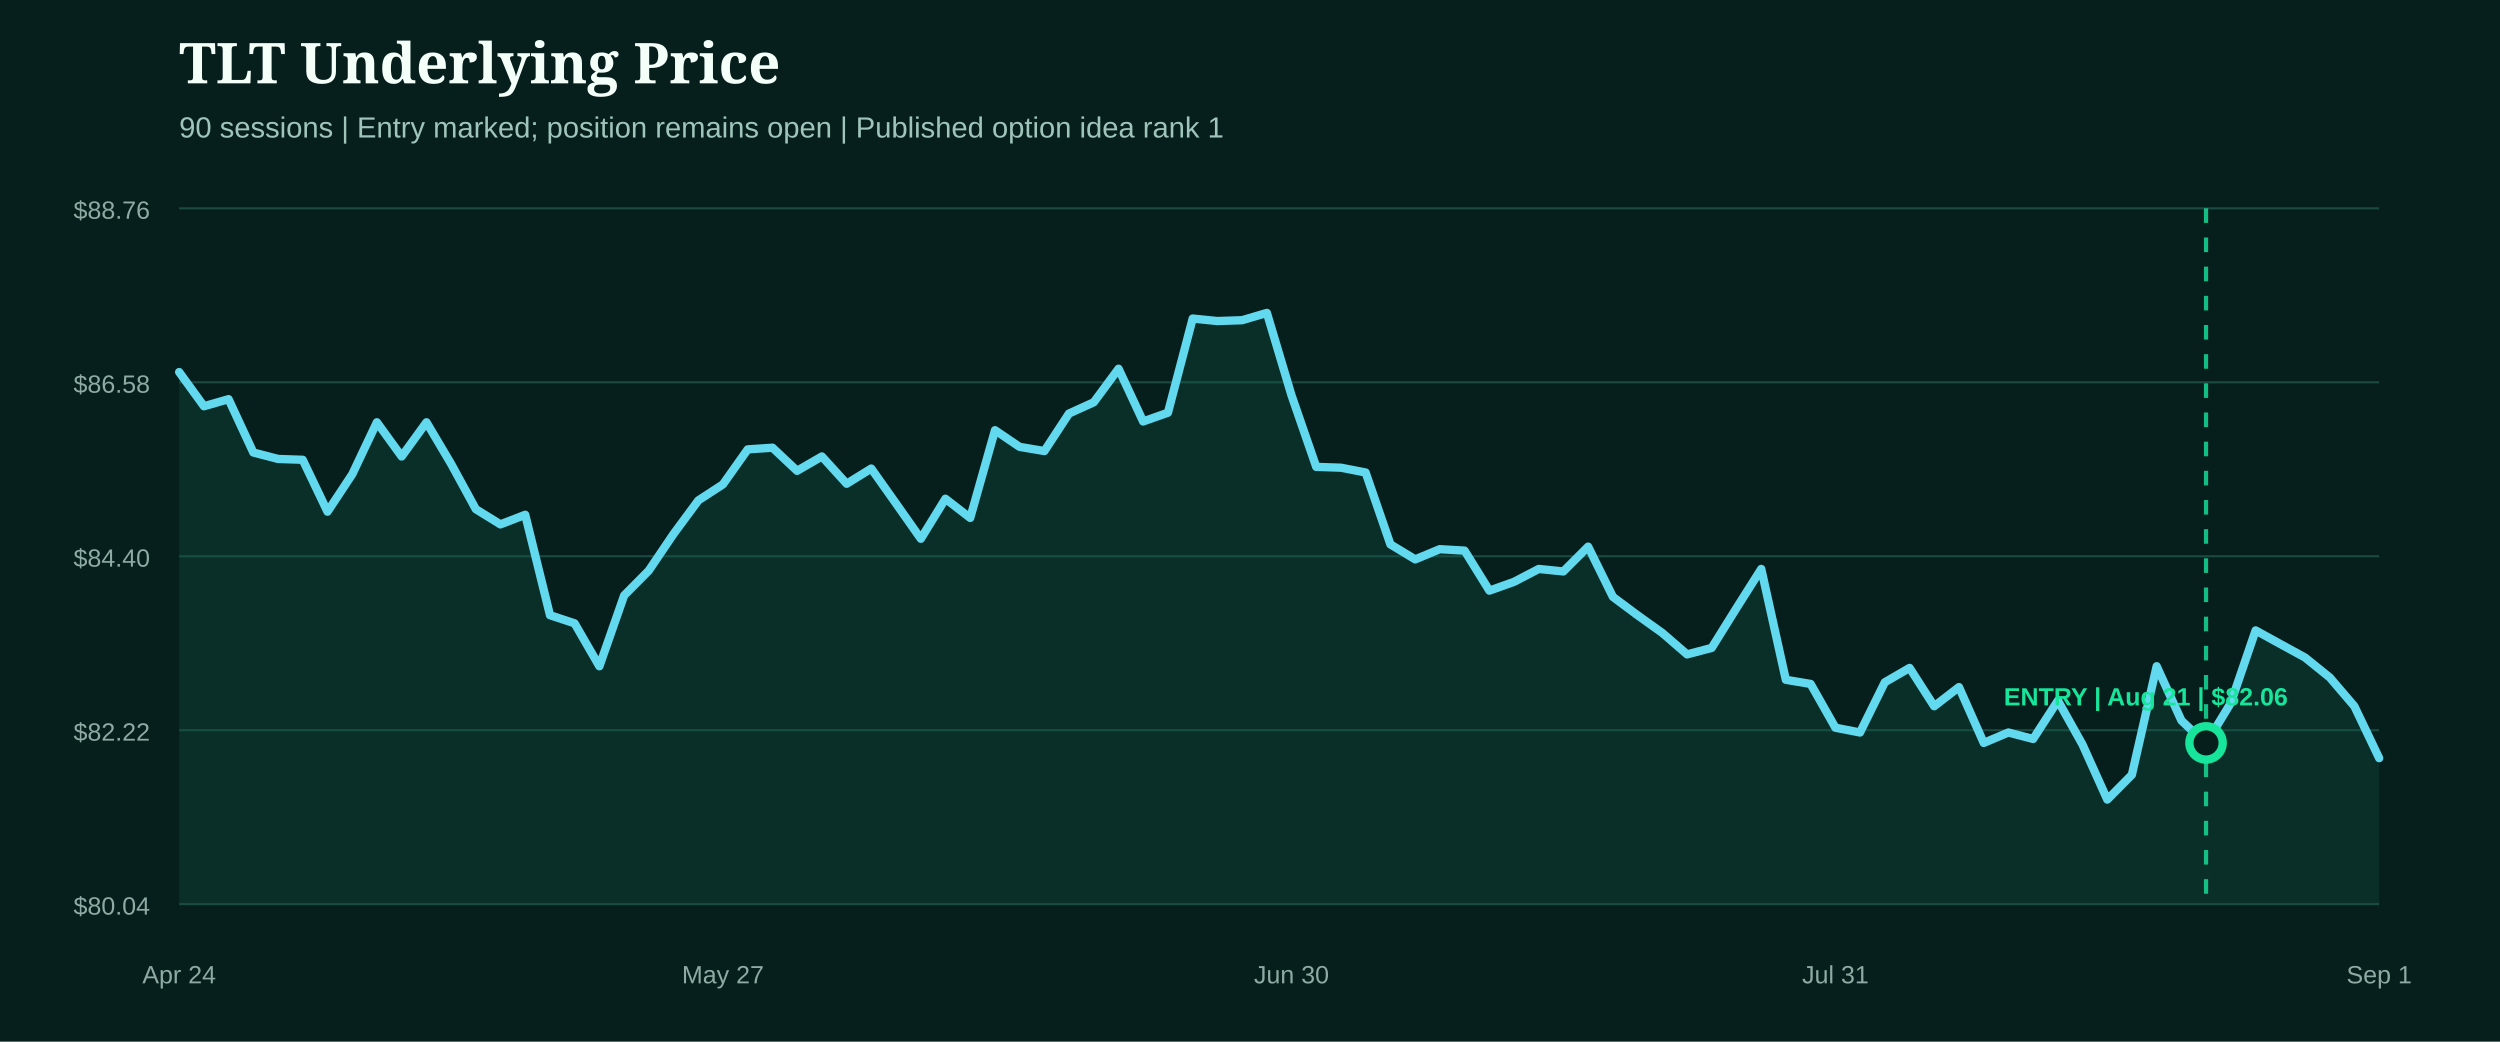
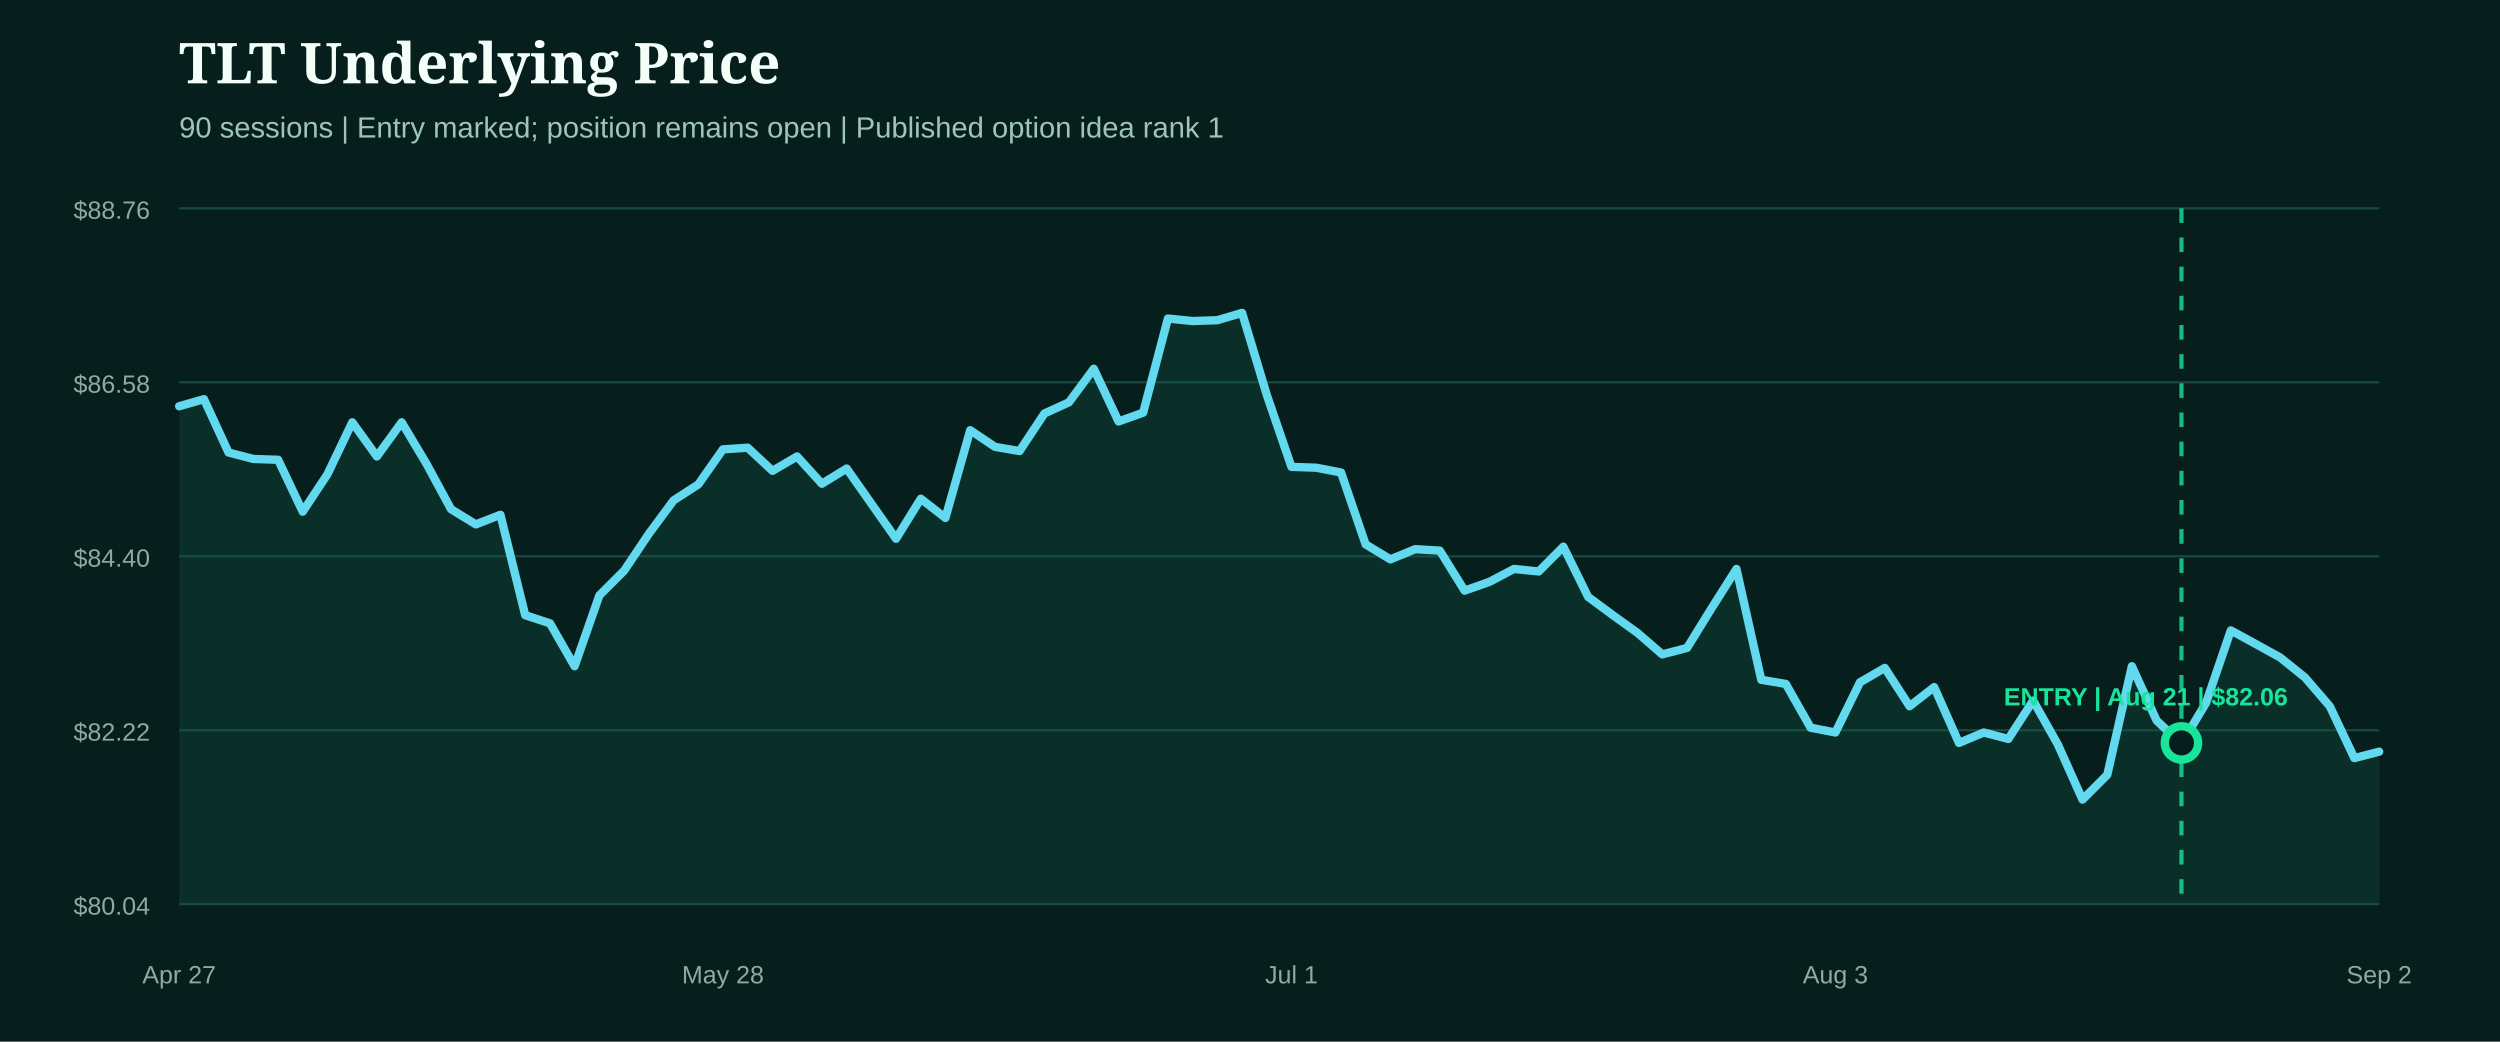
<svg xmlns="http://www.w3.org/2000/svg" width="1200" height="500" viewBox="0 0 1200 500" role="img" aria-label="TLT underlying price from entry">
  <rect width="1200" height="500" fill="#071f1c" />
  <style>.head{fill:#f4fff9;font:800 27px Georgia,serif}.sub{fill:#9fc4bb;font:14px Arial,sans-serif}.axis{fill:#8eaaa3;font:12px Arial,sans-serif}.marker{font:800 12px Arial,sans-serif}</style>
  <text x="86" y="40" class="head">TLT Underlying Price</text>
  <text x="86" y="66" class="sub">90 sessions | Entry marked; position remains open | Published option idea rank 1</text>
  <line x1="86" x2="1142" y1="100.0" y2="100.0" stroke="#1b4a42" stroke-width="1" />
  <text x="72" y="105.0" text-anchor="end" class="axis">$88.76</text>
  <line x1="86" x2="1142" y1="183.5" y2="183.5" stroke="#1b4a42" stroke-width="1" />
  <text x="72" y="188.5" text-anchor="end" class="axis">$86.58</text>
  <line x1="86" x2="1142" y1="267.0" y2="267.0" stroke="#1b4a42" stroke-width="1" />
  <text x="72" y="272.0" text-anchor="end" class="axis">$84.40</text>
  <line x1="86" x2="1142" y1="350.5" y2="350.5" stroke="#1b4a42" stroke-width="1" />
  <text x="72" y="355.5" text-anchor="end" class="axis">$82.22</text>
  <line x1="86" x2="1142" y1="434.0" y2="434.0" stroke="#1b4a42" stroke-width="1" />
  <text x="72" y="439.0" text-anchor="end" class="axis">$80.04</text>
-   <path d="M86.0,178.6 L97.9,195.0 L109.7,191.6 L121.6,217.2 L133.5,220.3 L145.3,220.7 L157.2,245.6 L169.1,227.6 L180.9,202.7 L192.8,219.1 L204.7,202.7 L216.5,222.6 L228.4,244.4 L240.2,251.7 L252.1,247.1 L264.0,295.3 L275.8,299.2 L287.7,319.8 L299.6,285.8 L311.4,273.9 L323.3,256.3 L335.2,240.2 L347.0,232.5 L358.9,215.7 L370.8,214.9 L382.6,226.0 L394.5,219.1 L406.4,232.2 L418.2,224.9 L430.1,241.7 L442.0,258.6 L453.8,239.4 L465.7,248.6 L477.6,206.5 L489.4,214.5 L501.3,216.5 L513.1,198.5 L525.0,193.1 L536.9,177.0 L548.7,202.3 L560.6,198.1 L572.5,152.9 L584.3,154.1 L596.2,153.7 L608.1,150.2 L619.9,189.7 L631.8,224.1 L643.7,224.5 L655.5,226.8 L667.4,261.3 L679.3,268.5 L691.1,263.6 L703.0,264.3 L714.9,283.5 L726.7,279.3 L738.6,273.1 L750.4,274.3 L762.3,262.4 L774.2,286.5 L786.0,295.3 L797.9,303.8 L809.8,314.1 L821.6,311.0 L833.5,291.9 L845.4,273.1 L857.2,326.3 L869.1,328.3 L881.0,349.3 L892.8,351.6 L904.7,327.5 L916.6,320.6 L928.4,339.0 L940.3,329.8 L952.2,356.6 L964.0,351.6 L975.9,354.7 L987.8,336.3 L999.6,357.4 L1011.5,383.8 L1023.3,371.9 L1035.2,319.8 L1047.1,345.9 L1058.9,357.0 L1070.8,337.4 L1082.7,302.6 L1094.5,309.1 L1106.4,315.6 L1118.3,325.2 L1130.1,339.0 L1142.0,363.9 L1142.0,434.0 L86.0,434.0 Z" fill="#0f5949" opacity="0.28" />
-   <path d="M86.0,178.6 L97.9,195.0 L109.7,191.6 L121.6,217.2 L133.5,220.3 L145.3,220.7 L157.2,245.6 L169.1,227.6 L180.9,202.7 L192.8,219.1 L204.7,202.7 L216.5,222.6 L228.4,244.4 L240.2,251.7 L252.1,247.1 L264.0,295.3 L275.8,299.2 L287.7,319.8 L299.6,285.8 L311.4,273.9 L323.3,256.3 L335.2,240.2 L347.0,232.5 L358.9,215.7 L370.8,214.9 L382.6,226.0 L394.5,219.1 L406.4,232.2 L418.2,224.9 L430.1,241.7 L442.0,258.6 L453.8,239.4 L465.7,248.6 L477.6,206.5 L489.4,214.5 L501.3,216.5 L513.1,198.5 L525.0,193.1 L536.9,177.0 L548.7,202.3 L560.6,198.1 L572.5,152.9 L584.3,154.1 L596.2,153.7 L608.1,150.2 L619.9,189.7 L631.8,224.1 L643.7,224.5 L655.5,226.8 L667.4,261.3 L679.3,268.5 L691.1,263.6 L703.0,264.3 L714.9,283.5 L726.7,279.3 L738.6,273.1 L750.4,274.3 L762.3,262.4 L774.2,286.5 L786.0,295.3 L797.9,303.8 L809.8,314.1 L821.6,311.0 L833.5,291.9 L845.4,273.1 L857.2,326.3 L869.1,328.3 L881.0,349.3 L892.8,351.6 L904.7,327.5 L916.6,320.6 L928.4,339.0 L940.3,329.8 L952.2,356.6 L964.0,351.6 L975.9,354.7 L987.8,336.3 L999.6,357.4 L1011.5,383.8 L1023.3,371.9 L1035.2,319.8 L1047.1,345.9 L1058.9,357.0 L1070.8,337.4 L1082.7,302.6 L1094.5,309.1 L1106.4,315.6 L1118.3,325.2 L1130.1,339.0 L1142.0,363.9" fill="none" stroke="#62d9ee" stroke-width="4" stroke-linecap="round" stroke-linejoin="round" />
+   <path d="M86.0,195.0 L97.9,191.6 L109.7,217.2 L121.6,220.3 L133.5,220.7 L145.3,245.6 L157.2,227.6 L169.1,202.7 L180.9,219.1 L192.8,202.7 L204.7,222.6 L216.5,244.4 L228.4,251.7 L240.2,247.1 L252.1,295.3 L264.0,299.2 L275.8,319.8 L287.7,285.8 L299.6,273.9 L311.4,256.3 L323.3,240.2 L335.2,232.5 L347.0,215.7 L358.9,214.9 L370.8,226.0 L382.6,219.1 L394.5,232.2 L406.4,224.9 L418.2,241.7 L430.1,258.6 L442.0,239.4 L453.8,248.6 L465.7,206.5 L477.6,214.5 L489.4,216.5 L501.3,198.5 L513.1,193.1 L525.0,177.0 L536.9,202.3 L548.7,198.1 L560.6,152.9 L572.5,154.1 L584.3,153.7 L596.2,150.2 L608.1,189.7 L619.9,224.1 L631.8,224.5 L643.7,226.8 L655.5,261.3 L667.4,268.5 L679.3,263.6 L691.1,264.3 L703.0,283.5 L714.9,279.3 L726.7,273.1 L738.6,274.3 L750.4,262.4 L762.3,286.5 L774.2,295.3 L786.0,303.8 L797.9,314.1 L809.8,311.0 L821.6,291.9 L833.5,273.1 L845.4,326.3 L857.2,328.3 L869.1,349.3 L881.0,351.6 L892.8,327.5 L904.7,320.6 L916.6,339.0 L928.4,329.8 L940.3,356.6 L952.2,351.6 L964.0,354.7 L975.9,336.3 L987.8,357.4 L999.6,383.8 L1011.5,371.9 L1023.3,319.8 L1035.2,345.9 L1047.1,357.0 L1058.9,337.4 L1070.8,302.6 L1082.7,309.1 L1094.5,315.6 L1106.4,325.2 L1118.3,339.0 L1130.1,363.9 L1142.0,360.8 L1142.0,434.0 L86.0,434.0 Z" fill="#0f5949" opacity="0.28" />
+   <path d="M86.0,195.0 L97.9,191.6 L109.7,217.2 L121.6,220.3 L133.5,220.7 L145.3,245.6 L157.2,227.6 L169.1,202.7 L180.9,219.1 L192.8,202.7 L204.7,222.6 L216.5,244.4 L228.4,251.7 L240.2,247.1 L252.1,295.3 L264.0,299.2 L275.8,319.8 L287.7,285.8 L299.6,273.9 L311.4,256.3 L323.3,240.2 L335.2,232.5 L347.0,215.7 L358.9,214.9 L370.8,226.0 L382.6,219.1 L394.5,232.2 L406.4,224.9 L418.2,241.7 L430.1,258.6 L442.0,239.4 L453.8,248.6 L465.7,206.5 L477.6,214.5 L489.4,216.5 L501.3,198.5 L513.1,193.1 L525.0,177.0 L536.9,202.3 L548.7,198.1 L560.6,152.9 L572.5,154.1 L584.3,153.7 L596.2,150.2 L608.1,189.7 L619.9,224.1 L631.8,224.5 L643.7,226.8 L655.5,261.3 L667.4,268.5 L679.3,263.6 L691.1,264.3 L703.0,283.5 L714.9,279.3 L726.7,273.1 L738.6,274.3 L750.4,262.4 L762.3,286.5 L774.2,295.3 L786.0,303.8 L797.9,314.1 L809.8,311.0 L821.6,291.9 L833.5,273.1 L845.4,326.3 L857.2,328.3 L869.1,349.3 L881.0,351.6 L892.8,327.5 L904.7,320.6 L916.6,339.0 L928.4,329.8 L940.3,356.6 L952.2,351.6 L964.0,354.7 L975.9,336.3 L987.8,357.4 L999.6,383.8 L1011.5,371.9 L1023.3,319.8 L1035.2,345.9 L1047.1,357.0 L1058.9,337.4 L1070.8,302.6 L1082.7,309.1 L1094.5,315.6 L1106.4,325.2 L1118.3,339.0 L1130.1,363.9 L1142.0,360.8" fill="none" stroke="#62d9ee" stroke-width="4" stroke-linecap="round" stroke-linejoin="round" />
  <g>
-     <line x1="1058.9" x2="1058.9" y1="100" y2="434" stroke="#18e59c" stroke-width="2" stroke-dasharray="7 7" opacity="0.8" />
-     <circle cx="1058.9" cy="356.6" r="8" fill="#071f1c" stroke="#18e59c" stroke-width="4" />
+     <line x1="1047.1" x2="1047.1" y1="100" y2="434" stroke="#18e59c" stroke-width="2" stroke-dasharray="7 7" opacity="0.8" />
+     <circle cx="1047.1" cy="356.6" r="8" fill="#071f1c" stroke="#18e59c" stroke-width="4" />
    <text x="1030.0" y="338.6" text-anchor="middle" class="marker" fill="#18e59c">ENTRY | Aug 21 | $82.06</text>
  </g>
-   <text x="86.0" y="472" text-anchor="middle" class="axis">Apr 24</text>
-   <text x="347.0" y="472" text-anchor="middle" class="axis">May 27</text>
-   <text x="619.9" y="472" text-anchor="middle" class="axis">Jun 30</text>
-   <text x="881.0" y="472" text-anchor="middle" class="axis">Jul 31</text>
-   <text x="1142.0" y="472" text-anchor="middle" class="axis">Sep 1</text>
+   <text x="86.0" y="472" text-anchor="middle" class="axis">Apr 27</text>
+   <text x="347.0" y="472" text-anchor="middle" class="axis">May 28</text>
+   <text x="619.9" y="472" text-anchor="middle" class="axis">Jul 1</text>
+   <text x="881.0" y="472" text-anchor="middle" class="axis">Aug 3</text>
+   <text x="1142.0" y="472" text-anchor="middle" class="axis">Sep 2</text>
</svg>
